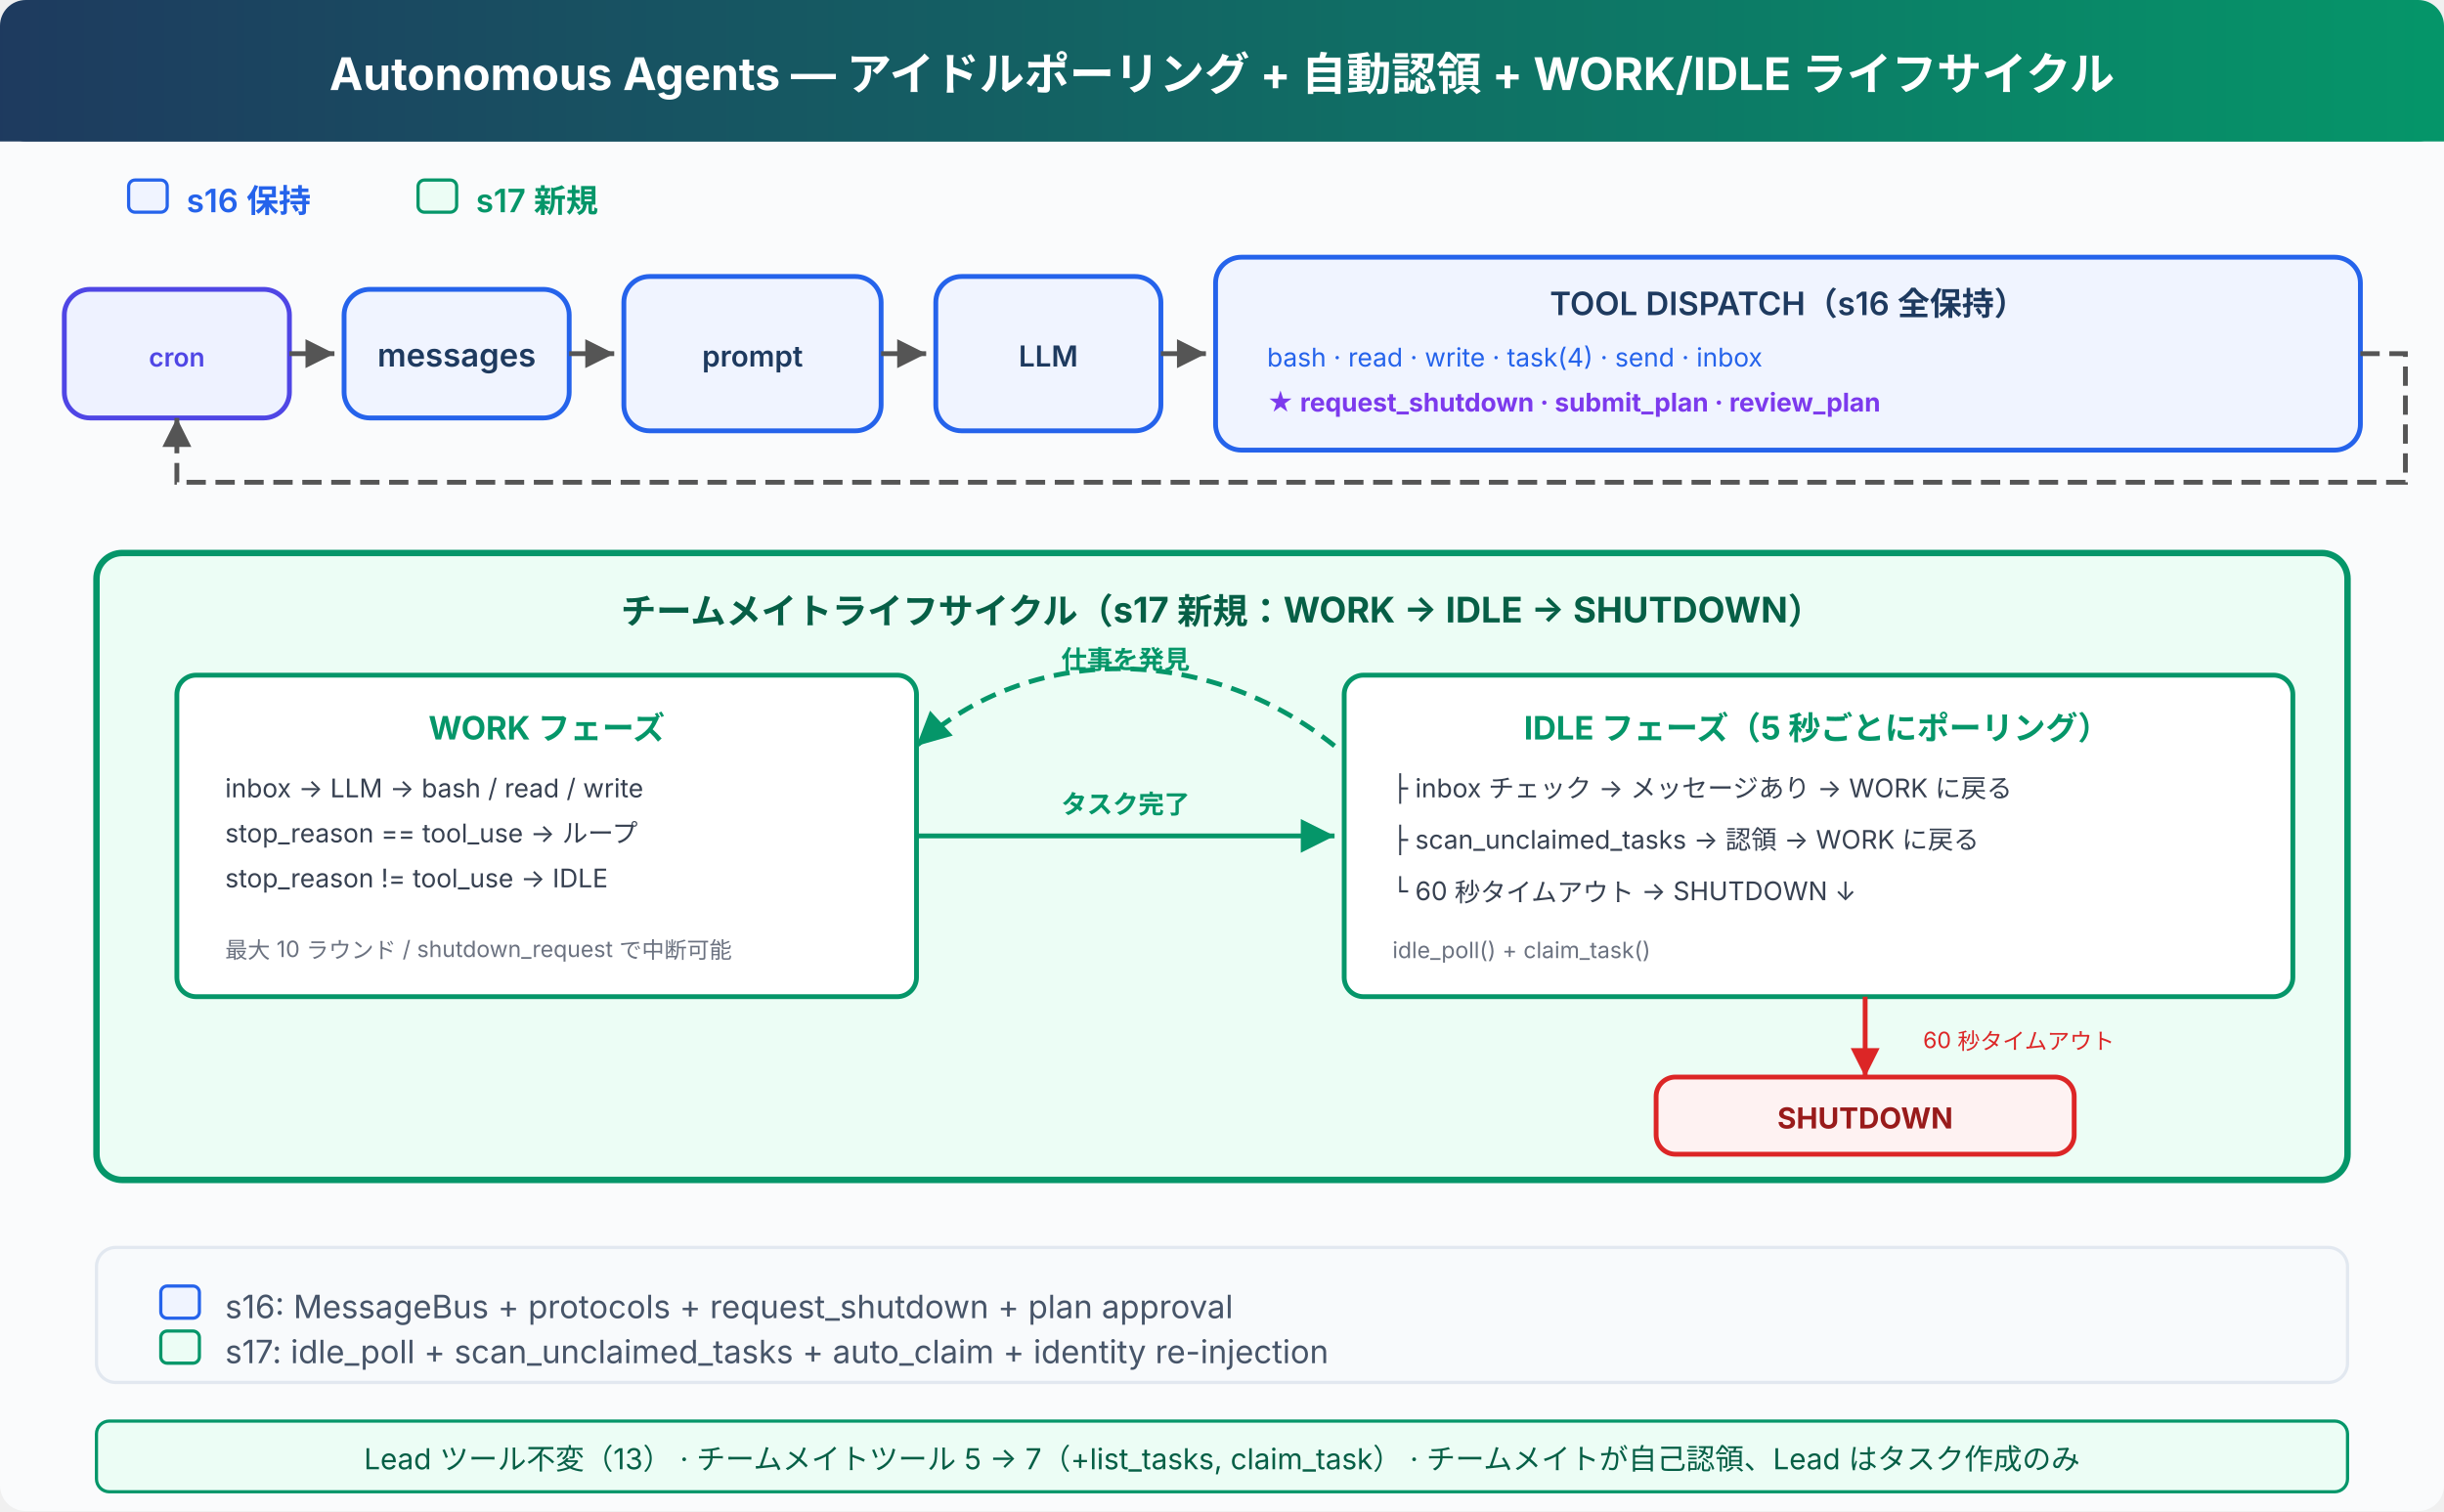
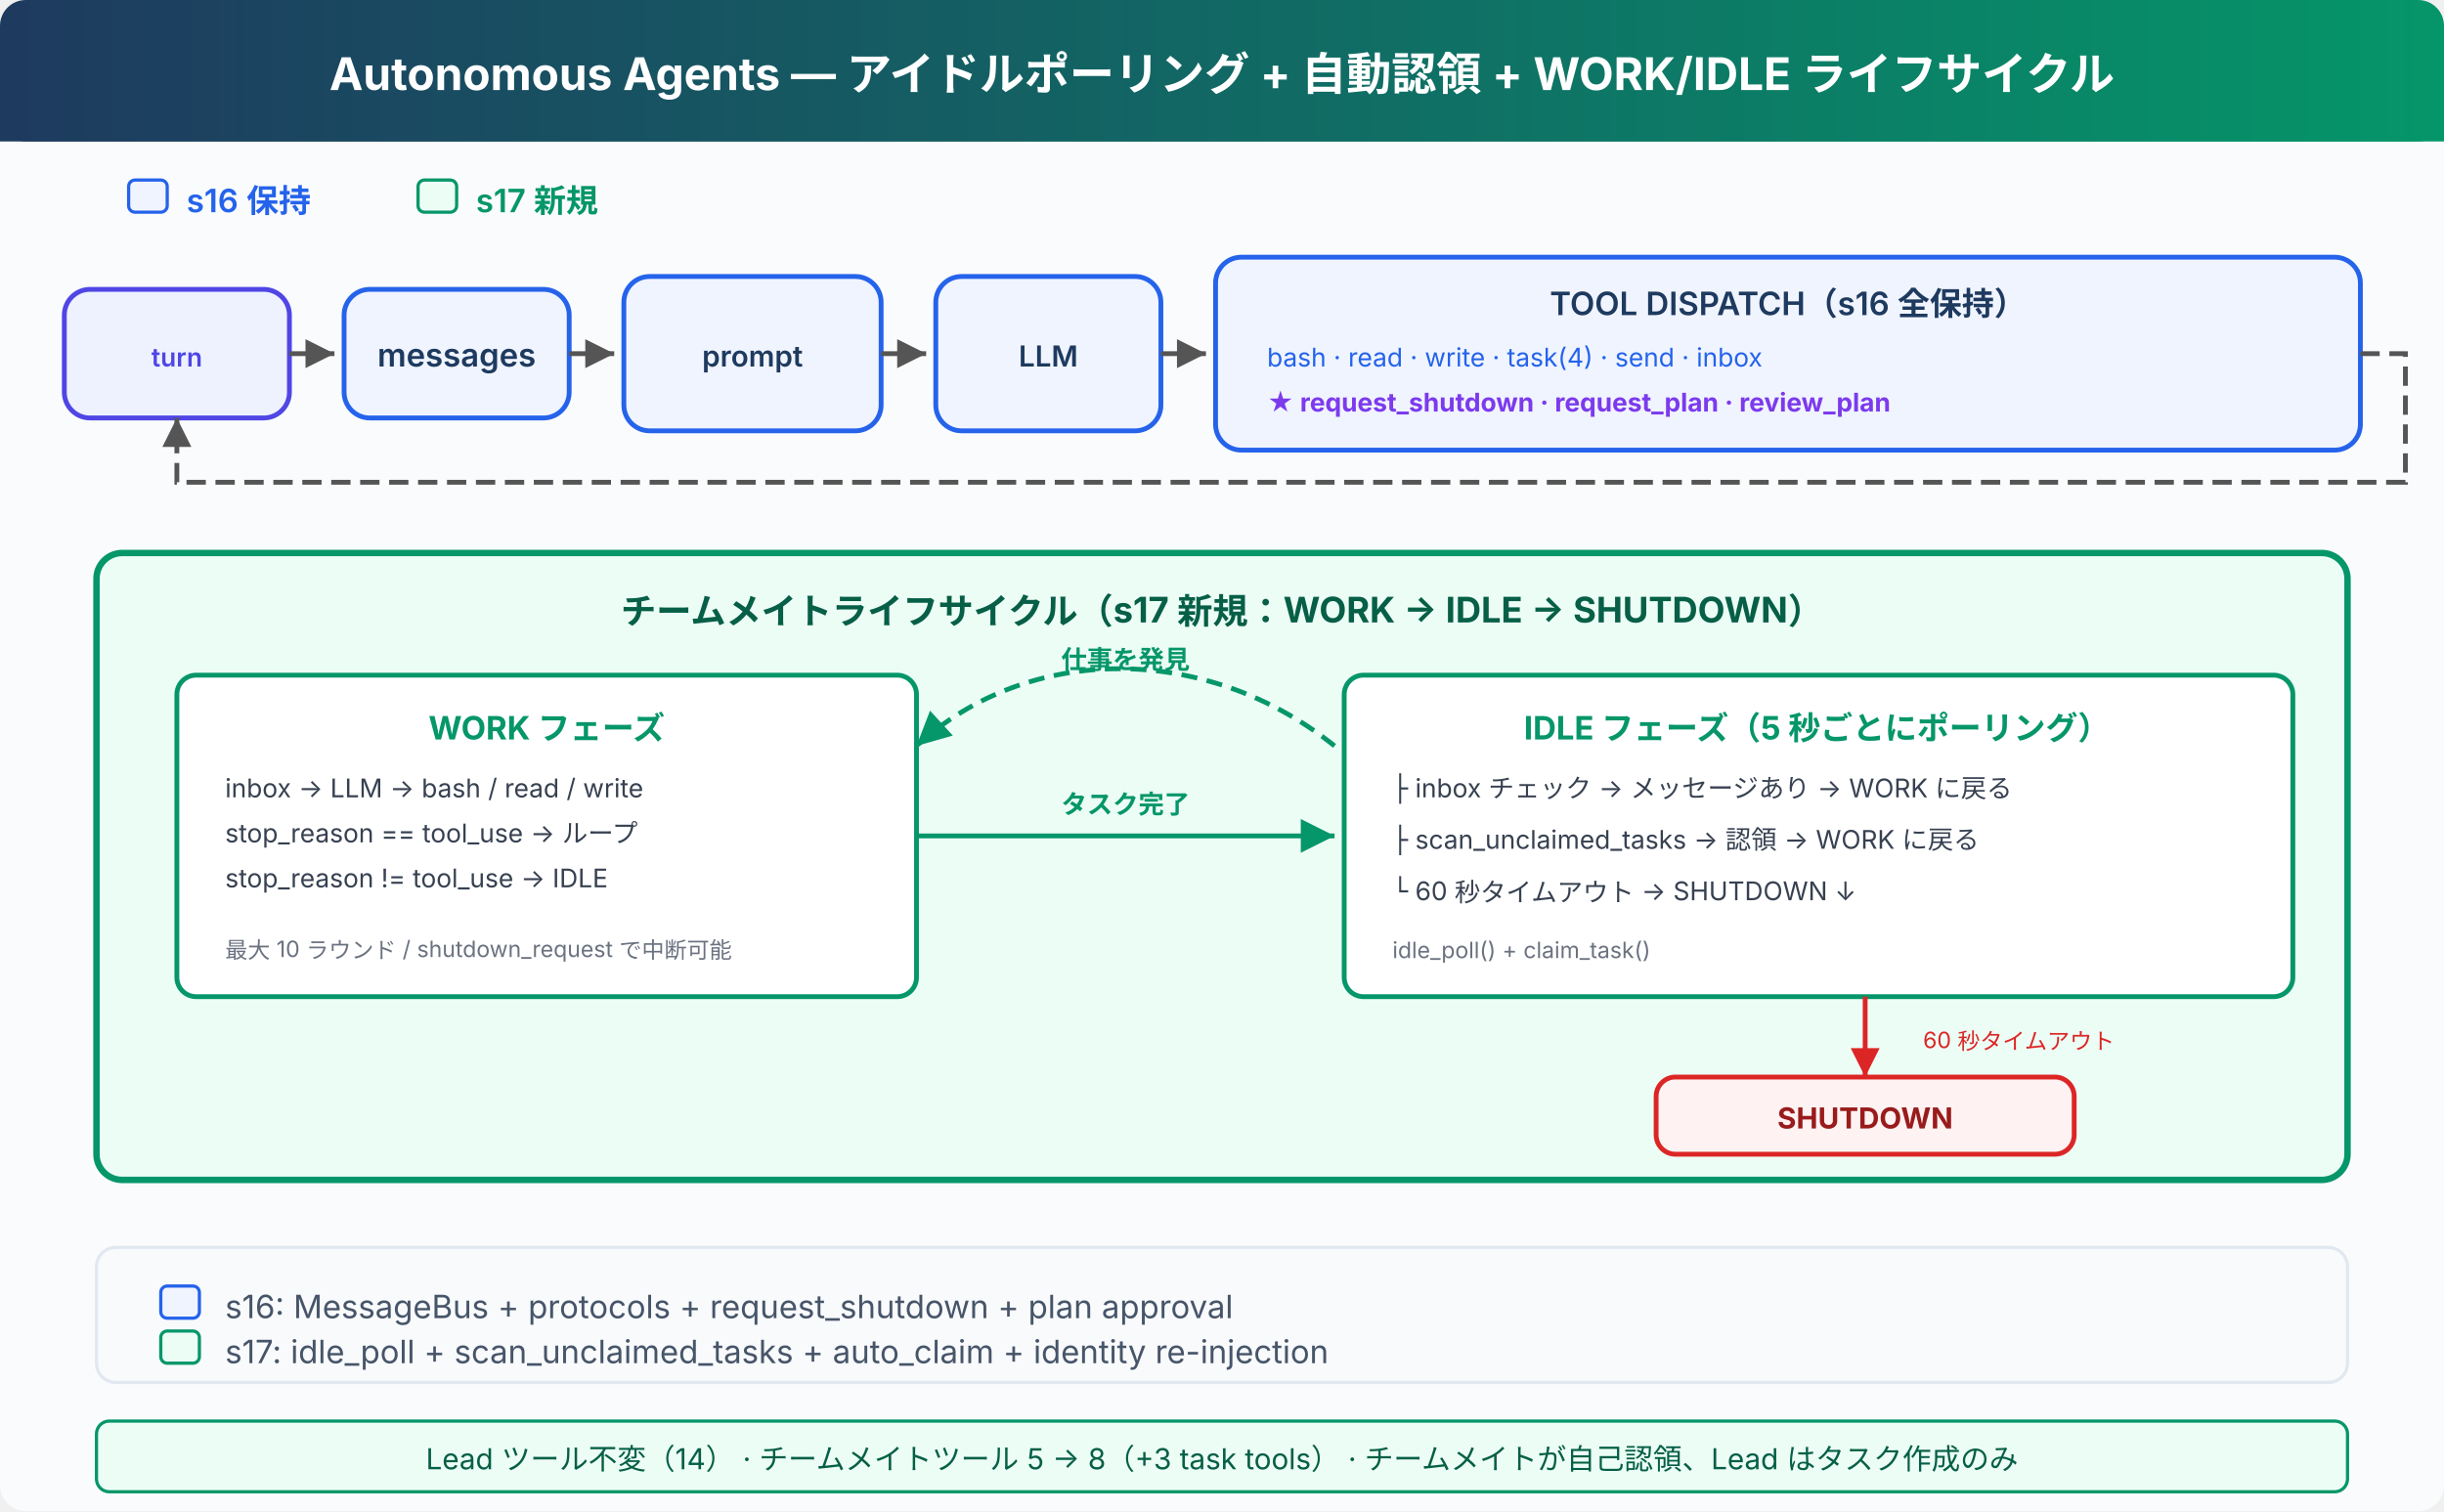
<svg xmlns="http://www.w3.org/2000/svg" viewBox="0 0 760 470" font-family="system-ui, -apple-system, sans-serif">
  <defs>
    <linearGradient id="header" x1="0" y1="0" x2="1" y2="0">
      <stop offset="0%" stop-color="#1e3a5f" />
      <stop offset="100%" stop-color="#059669" />
    </linearGradient>
    <marker id="arrow" viewBox="0 0 10 10" refX="10" refY="5" markerWidth="6" markerHeight="6" orient="auto-start-reverse">
      <path d="M 0 0 L 10 5 L 0 10 z" fill="#555" />
    </marker>
    <marker id="arrow-green" viewBox="0 0 10 10" refX="10" refY="5" markerWidth="7" markerHeight="7" orient="auto-start-reverse">
      <path d="M 0 0 L 10 5 L 0 10 z" fill="#059669" />
    </marker>
    <marker id="arrow-red" viewBox="0 0 10 10" refX="10" refY="5" markerWidth="6" markerHeight="6" orient="auto-start-reverse">
      <path d="M 0 0 L 10 5 L 0 10 z" fill="#dc2626" />
    </marker>
  </defs>
  <rect width="760" height="470" fill="#fafbfc" rx="8" />
  <rect x="0" y="0" width="760" height="44" fill="url(#header)" rx="8" />
  <rect x="0" y="36" width="760" height="8" fill="url(#header)" />
  <text x="380" y="28" fill="#fff" font-size="14" font-weight="700" text-anchor="middle">Autonomous Agents — アイドルポーリング + 自動認領 + WORK/IDLE ライフサイクル</text>
  <rect x="40" y="56" width="12" height="10" rx="2" fill="#f0f4ff" stroke="#2563eb" stroke-width="1" />
  <text x="58" y="66" fill="#2563eb" font-size="10" font-weight="600">s16 保持</text>
  <rect x="130" y="56" width="12" height="10" rx="2" fill="#ecfdf5" stroke="#059669" stroke-width="1" />
  <text x="148" y="66" fill="#059669" font-size="10" font-weight="600">s17 新規</text>
  <rect x="20" y="90" width="70" height="40" rx="8" fill="#eef2ff" stroke="#4f46e5" stroke-width="1.5" />
-   <text x="55" y="114" fill="#4f46e5" font-size="8" font-weight="600" text-anchor="middle">cron</text>
+   <text x="55" y="114" fill="#4f46e5" font-size="8" font-weight="600" text-anchor="middle">turn</text>
  <line x1="90" y1="110" x2="104" y2="110" stroke="#555" stroke-width="1.5" marker-end="url(#arrow)" />
  <rect x="107" y="90" width="70" height="40" rx="8" fill="#f0f4ff" stroke="#2563eb" stroke-width="1.5" />
  <text x="142" y="114" fill="#1e3a5f" font-size="10" font-weight="600" text-anchor="middle">messages</text>
  <line x1="177" y1="110" x2="191" y2="110" stroke="#555" stroke-width="1.5" marker-end="url(#arrow)" />
  <rect x="194" y="86" width="80" height="48" rx="8" fill="#f0f4ff" stroke="#2563eb" stroke-width="1.5" />
  <text x="234" y="114" fill="#1e3a5f" font-size="9" font-weight="600" text-anchor="middle">prompt</text>
  <line x1="274" y1="110" x2="288" y2="110" stroke="#555" stroke-width="1.5" marker-end="url(#arrow)" />
  <rect x="291" y="86" width="70" height="48" rx="8" fill="#f0f4ff" stroke="#2563eb" stroke-width="1.5" />
  <text x="326" y="114" fill="#1e3a5f" font-size="9" font-weight="600" text-anchor="middle">LLM</text>
  <line x1="361" y1="110" x2="375" y2="110" stroke="#555" stroke-width="1.5" marker-end="url(#arrow)" />
  <rect x="378" y="80" width="356" height="60" rx="8" fill="#f0f4ff" stroke="#2563eb" stroke-width="1.5" />
  <text x="556" y="98" fill="#1e3a5f" font-size="10" font-weight="600" text-anchor="middle">TOOL DISPATCH（s16 全保持）</text>
  <text x="394" y="114" fill="#2563eb" font-size="8">bash · read · write · task(4) · send · inbox</text>
-   <text x="394" y="128" fill="#7c3aed" font-size="8" font-weight="700">★ request_shutdown · submit_plan · review_plan</text>
+   <text x="394" y="128" fill="#7c3aed" font-size="8" font-weight="700">★ request_shutdown · request_plan · review_plan</text>
  <path d="M 734 110 L 748 110 L 748 150 L 55 150 L 55 130" fill="none" stroke="#555" stroke-width="1.5" marker-end="url(#arrow)" stroke-dasharray="6,3" />
  <rect x="30" y="172" width="700" height="195" rx="8" fill="#ecfdf5" stroke="#059669" stroke-width="2" />
  <text x="380" y="194" fill="#065f46" font-size="11" font-weight="700" text-anchor="middle">チームメイトライフサイクル（s17 新規：WORK → IDLE → SHUTDOWN）</text>
  <rect x="55" y="210" width="230" height="100" rx="6" fill="#fff" stroke="#059669" stroke-width="1.5" />
  <text x="170" y="230" fill="#059669" font-size="10" font-weight="700" text-anchor="middle">WORK フェーズ</text>
  <text x="70" y="248" fill="#374151" font-size="8">inbox → LLM → bash / read / write</text>
  <text x="70" y="262" fill="#374151" font-size="8">stop_reason == tool_use → ループ</text>
  <text x="70" y="276" fill="#374151" font-size="8">stop_reason != tool_use → IDLE</text>
  <text x="70" y="298" fill="#6b7280" font-size="7">最大 10 ラウンド / shutdown_request で中断可能</text>
  <line x1="285" y1="260" x2="415" y2="260" stroke="#059669" stroke-width="1.5" marker-end="url(#arrow-green)" />
  <text x="350" y="253" fill="#059669" font-size="8" font-weight="600" text-anchor="middle">タスク完了</text>
  <path d="M 415 232 C 375 200, 320 200, 285 232" fill="none" stroke="#059669" stroke-width="1.5" marker-end="url(#arrow-green)" stroke-dasharray="5,3" />
  <text x="350" y="208" fill="#059669" font-size="8" font-weight="600" text-anchor="middle">仕事を発見</text>
  <rect x="418" y="210" width="295" height="100" rx="6" fill="#fff" stroke="#059669" stroke-width="1.5" />
  <text x="565" y="230" fill="#059669" font-size="10" font-weight="700" text-anchor="middle">IDLE フェーズ（5 秒ごとにポーリング）</text>
  <text x="433" y="248" fill="#374151" font-size="8">├ inbox チェック → メッセージあり → WORK に戻る</text>
  <text x="433" y="264" fill="#374151" font-size="8">├ scan_unclaimed_tasks → 認領 → WORK に戻る</text>
  <text x="433" y="280" fill="#374151" font-size="8">└ 60 秒タイムアウト → SHUTDOWN ↓</text>
  <text x="433" y="298" fill="#6b7280" font-size="7">idle_poll() + claim_task()</text>
  <rect x="515" y="335" width="130" height="24" rx="6" fill="#fef2f2" stroke="#dc2626" stroke-width="1.5" />
  <text x="580" y="351" fill="#991b1b" font-size="9" font-weight="700" text-anchor="middle">SHUTDOWN</text>
  <line x1="580" y1="310" x2="580" y2="335" stroke="#dc2626" stroke-width="1.5" marker-end="url(#arrow-red)" />
  <text x="598" y="326" fill="#dc2626" font-size="7">60 秒タイムアウト</text>
  <rect x="30" y="388" width="700" height="42" rx="6" fill="#f8fafc" stroke="#e2e8f0" stroke-width="1" />
  <rect x="50" y="400" width="12" height="10" rx="2" fill="#f0f4ff" stroke="#2563eb" stroke-width="1" />
  <text x="70" y="410" fill="#475569" font-size="10">s16: MessageBus + protocols + request_shutdown + plan approval</text>
  <rect x="50" y="414" width="12" height="10" rx="2" fill="#ecfdf5" stroke="#059669" stroke-width="1" />
  <text x="70" y="424" fill="#475569" font-size="10">s17: idle_poll + scan_unclaimed_tasks + auto_claim + identity re-injection</text>
  <rect x="30" y="442" width="700" height="22" rx="4" fill="#ecfdf5" stroke="#059669" stroke-width="1" />
-   <text x="380" y="457" fill="#065f46" font-size="9" text-anchor="middle">Lead ツール不変（13） · チームメイトツール 5 → 7（+list_tasks, claim_task） · チームメイトが自己認領、Lead はタスク作成のみ</text>
+   <text x="380" y="457" fill="#065f46" font-size="9" text-anchor="middle">Lead ツール不変（14） · チームメイトツール 5 → 8（+3 task tools） · チームメイトが自己認領、Lead はタスク作成のみ</text>
</svg>
